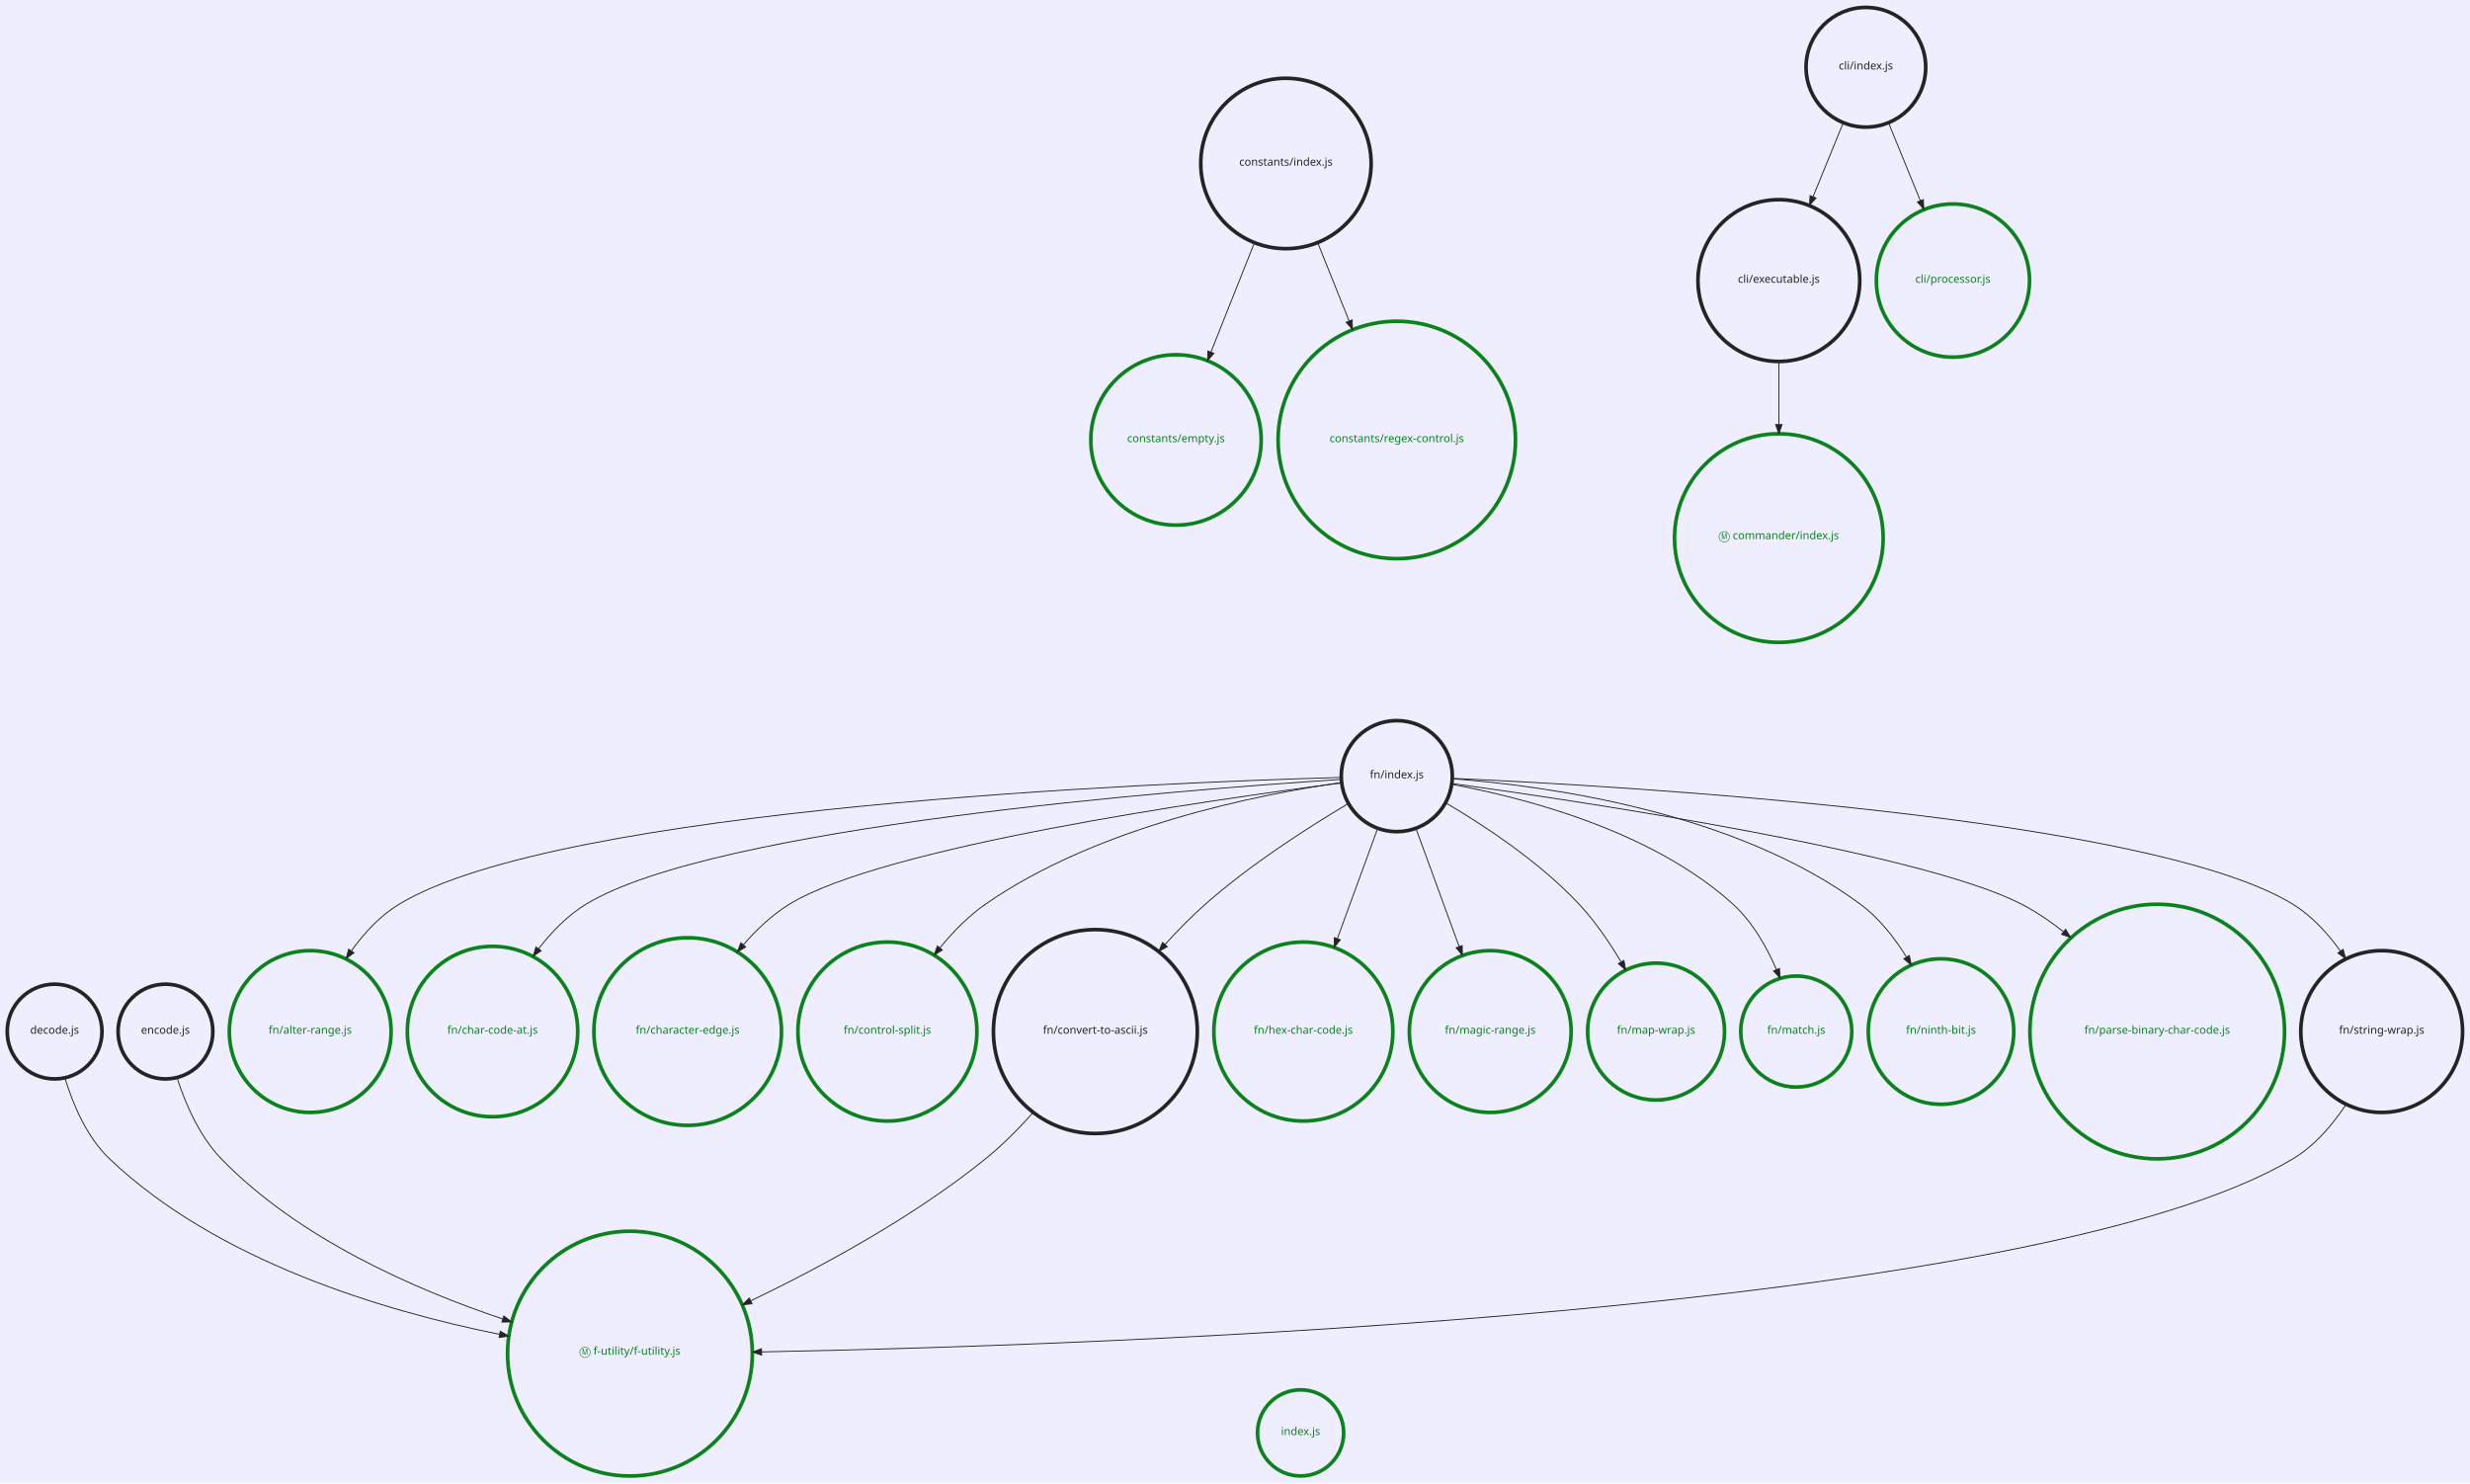
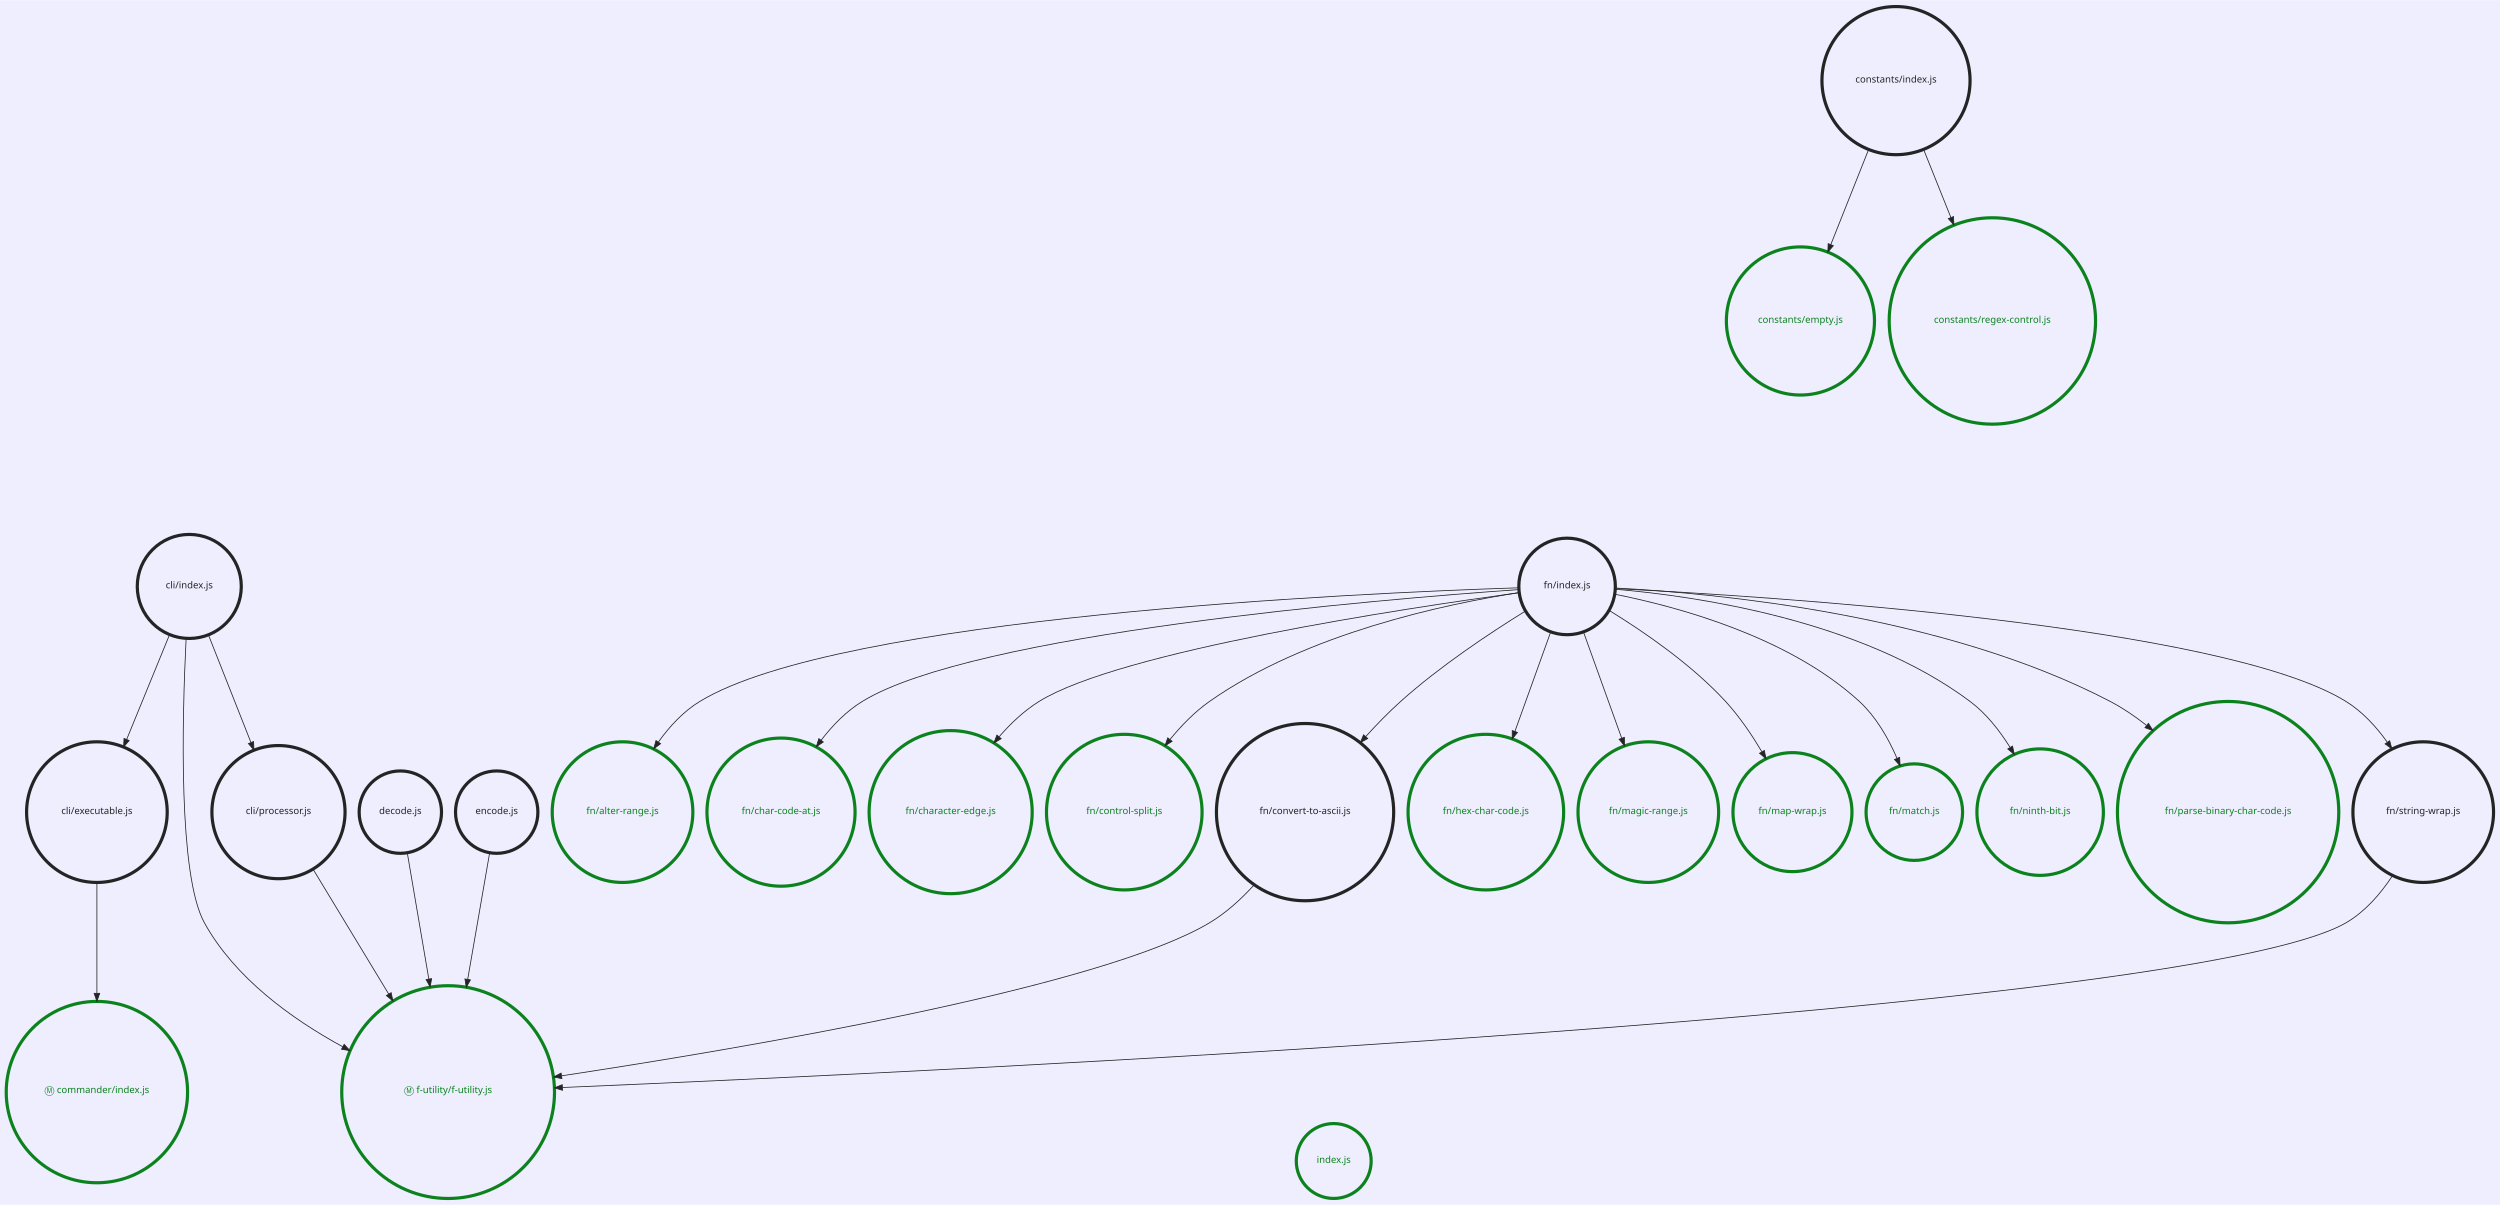
- <svg xmlns="http://www.w3.org/2000/svg" width="2696pt" height="1619pt" viewBox="0.00 0.00 2695.99 1618.93">
-   <g id="graph0" class="graph" transform="scale(1 1) rotate(0) translate(7.992 1610.942)">
-     <polygon fill="#eeeeff" stroke="transparent" points="-7.992,7.992 -7.992,-1610.942 2687.995,-1610.942 2687.995,7.992 -7.992,7.992" />
+ <svg xmlns="http://www.w3.org/2000/svg" width="3139pt" height="1513pt" viewBox="0.00 0.00 3139.06 1512.54">
+   <g id="graph0" class="graph" transform="scale(1 1) rotate(0) translate(7.992 1504.549)">
+     <polygon fill="#eeeeff" stroke="transparent" points="-7.992,7.992 -7.992,-1504.549 3131.064,-1504.549 3131.064,7.992 -7.992,7.992" />
    <g id="node1" class="node">
-       <ellipse fill="none" stroke="#242424" stroke-width="4" cx="1933.607" cy="-1304.748" rx="88.292" ry="88.292" />
-       <text text-anchor="middle" x="1933.607" y="-1302.349" font-family="Fira Code" font-size="12.00" fill="#242424">cli/executable.js</text>
+       <ellipse fill="none" stroke="#242424" stroke-width="4" cx="113.676" cy="-485.065" rx="88.292" ry="88.292" />
+       <text text-anchor="middle" x="113.676" y="-482.665" font-family="Fira Code" font-size="12.00" fill="#242424">cli/executable.js</text>
    </g>
    <g id="node2" class="node">
-       <ellipse fill="none" stroke="#0c821d" stroke-width="4" cx="1933.607" cy="-1023.676" rx="113.853" ry="113.853" />
-       <text text-anchor="middle" x="1933.607" y="-1022.476" font-family="Fira Code" font-size="12.00" fill="#0c821d">Ⓜ commander/index.js</text>
+       <ellipse fill="none" stroke="#0c821d" stroke-width="4" cx="113.676" cy="-133.542" rx="113.853" ry="113.853" />
+       <text text-anchor="middle" x="113.676" y="-132.342" font-family="Fira Code" font-size="12.00" fill="#0c821d">Ⓜ commander/index.js</text>
    </g>
    <g id="edge1" class="edge">
-       <path fill="none" stroke="#242424" d="M1933.607,-1216.201C1933.607,-1194.475 1933.607,-1170.819 1933.607,-1147.761" />
-       <polygon fill="#242424" stroke="#242424" points="1937.107,-1147.572 1933.607,-1137.572 1930.107,-1147.572 1937.107,-1147.572" />
+       <path fill="none" stroke="#242424" d="M113.676,-396.361C113.676,-354.383 113.676,-303.541 113.676,-257.803" />
+       <polygon fill="#242424" stroke="#242424" points="117.176,-257.52 113.676,-247.52 110.176,-257.52 117.176,-257.52" />
    </g>
    <g id="node3" class="node">
-       <ellipse fill="none" stroke="#242424" stroke-width="4" cx="2028.607" cy="-1537.547" rx="65.306" ry="65.306" />
-       <text text-anchor="middle" x="2028.607" y="-1535.147" font-family="Fira Code" font-size="12.00" fill="#242424">cli/index.js</text>
+       <ellipse fill="none" stroke="#242424" stroke-width="4" cx="229.676" cy="-768.449" rx="65.306" ry="65.306" />
+       <text text-anchor="middle" x="229.676" y="-766.049" font-family="Fira Code" font-size="12.00" fill="#242424">cli/index.js</text>
+     </g>
+     <g id="edge3" class="edge">
+       <path fill="none" stroke="#242424" d="M204.791,-707.656C189.131,-669.399 168.627,-619.308 151.036,-576.334" />
+       <polygon fill="#242424" stroke="#242424" points="154.241,-574.925 147.214,-566.996 147.763,-577.577 154.241,-574.925" />
+     </g>
+     <g id="node4" class="node">
+       <ellipse fill="none" stroke="#0c821d" stroke-width="4" cx="554.676" cy="-133.542" rx="133.584" ry="133.584" />
+       <text text-anchor="middle" x="554.676" y="-132.342" font-family="Fira Code" font-size="12.00" fill="#0c821d">Ⓜ f-utility/f-utility.js</text>
    </g>
    <g id="edge2" class="edge">
-       <path fill="none" stroke="#242424" d="M2003.895,-1476.99C1993.862,-1452.405 1982.053,-1423.465 1971.007,-1396.398" />
-       <polygon fill="#242424" stroke="#242424" points="1974.155,-1394.848 1967.136,-1386.912 1967.674,-1397.493 1974.155,-1394.848" />
-     </g>
-     <g id="node4" class="node">
-       <ellipse fill="none" stroke="#0c821d" stroke-width="4" cx="2123.607" cy="-1304.748" rx="83.595" ry="83.595" />
-       <text text-anchor="middle" x="2123.607" y="-1302.349" font-family="Fira Code" font-size="12.00" fill="#0c821d">cli/processor.js</text>
-     </g>
-     <g id="edge3" class="edge">
-       <path fill="none" stroke="#242424" d="M2053.319,-1476.99C2063.889,-1451.088 2076.432,-1420.351 2087.976,-1392.062" />
-       <polygon fill="#242424" stroke="#242424" points="2091.311,-1393.154 2091.849,-1382.573 2084.83,-1390.509 2091.311,-1393.154" />
+       <path fill="none" stroke="#242424" d="M225.7,-703.14C220.568,-600.154 215.823,-405.607 248.676,-346.084 286.812,-276.99 358.106,-225.477 422.288,-190.482" />
+       <polygon fill="#242424" stroke="#242424" points="424.133,-193.464 431.293,-185.654 420.825,-187.295 424.133,-193.464" />
    </g>
    <g id="node5" class="node">
-       <ellipse fill="none" stroke="#0c821d" stroke-width="4" cx="1275.607" cy="-1130.784" rx="92.99" ry="92.99" />
-       <text text-anchor="middle" x="1275.607" y="-1128.384" font-family="Fira Code" font-size="12.00" fill="#0c821d">constants/empty.js</text>
+       <ellipse fill="none" stroke="#242424" stroke-width="4" cx="341.676" cy="-485.065" rx="83.595" ry="83.595" />
+       <text text-anchor="middle" x="341.676" y="-482.665" font-family="Fira Code" font-size="12.00" fill="#242424">cli/processor.js</text>
+     </g>
+     <g id="edge4" class="edge">
+       <path fill="none" stroke="#242424" d="M253.841,-707.308C269.387,-667.971 289.836,-616.231 307.091,-572.572" />
+       <polygon fill="#242424" stroke="#242424" points="310.414,-573.687 310.835,-563.1 303.904,-571.114 310.414,-573.687" />
+     </g>
+     <g id="edge5" class="edge">
+       <path fill="none" stroke="#242424" d="M385.294,-413.081C412.561,-368.081 448.395,-308.942 480.079,-256.653" />
+       <polygon fill="#242424" stroke="#242424" points="483.141,-258.354 485.33,-247.987 477.154,-254.726 483.141,-258.354" />
    </g>
    <g id="node6" class="node">
-       <ellipse fill="none" stroke="#242424" stroke-width="4" cx="1395.607" cy="-1432.562" rx="92.99" ry="92.99" />
-       <text text-anchor="middle" x="1395.607" y="-1430.162" font-family="Fira Code" font-size="12.00" fill="#242424">constants/index.js</text>
-     </g>
-     <g id="edge4" class="edge">
-       <path fill="none" stroke="#242424" d="M1361.22,-1346.085C1346.407,-1308.834 1329.031,-1265.136 1313.818,-1226.877" />
-       <polygon fill="#242424" stroke="#242424" points="1316.947,-1225.273 1309.999,-1217.274 1310.442,-1227.86 1316.947,-1225.273" />
+       <ellipse fill="none" stroke="#0c821d" stroke-width="4" cx="2252.676" cy="-1101.784" rx="92.99" ry="92.99" />
+       <text text-anchor="middle" x="2252.676" y="-1099.384" font-family="Fira Code" font-size="12.00" fill="#0c821d">constants/empty.js</text>
    </g>
    <g id="node7" class="node">
-       <ellipse fill="none" stroke="#0c821d" stroke-width="4" cx="1516.607" cy="-1130.784" rx="129.568" ry="129.568" />
-       <text text-anchor="middle" x="1516.607" y="-1128.384" font-family="Fira Code" font-size="12.00" fill="#0c821d">constants/regex-control.js</text>
+       <ellipse fill="none" stroke="#242424" stroke-width="4" cx="2372.676" cy="-1403.562" rx="92.99" ry="92.99" />
+       <text text-anchor="middle" x="2372.676" y="-1401.162" font-family="Fira Code" font-size="12.00" fill="#242424">constants/index.js</text>
    </g>
-     <g id="edge5" class="edge">
-       <path fill="none" stroke="#242424" d="M1430.281,-1346.085C1440.962,-1319.446 1452.965,-1289.51 1464.547,-1260.623" />
-       <polygon fill="#242424" stroke="#242424" points="1467.817,-1261.871 1468.29,-1251.287 1461.32,-1259.266 1467.817,-1261.871" />
+     <g id="edge6" class="edge">
+       <path fill="none" stroke="#242424" d="M2338.289,-1317.085C2323.477,-1279.834 2306.1,-1236.136 2290.887,-1197.877" />
+       <polygon fill="#242424" stroke="#242424" points="2294.016,-1196.273 2287.068,-1188.274 2287.511,-1198.86 2294.016,-1196.273" />
    </g>
    <g id="node8" class="node">
-       <ellipse fill="none" stroke="#242424" stroke-width="4" cx="51.607" cy="-485.065" rx="51.714" ry="51.714" />
-       <text text-anchor="middle" x="51.607" y="-482.665" font-family="Fira Code" font-size="12.00" fill="#242424">decode.js</text>
+       <ellipse fill="none" stroke="#0c821d" stroke-width="4" cx="2493.676" cy="-1101.784" rx="129.568" ry="129.568" />
+       <text text-anchor="middle" x="2493.676" y="-1099.384" font-family="Fira Code" font-size="12.00" fill="#0c821d">constants/regex-control.js</text>
+     </g>
+     <g id="edge7" class="edge">
+       <path fill="none" stroke="#242424" d="M2407.35,-1317.085C2418.031,-1290.446 2430.034,-1260.51 2441.616,-1231.623" />
+       <polygon fill="#242424" stroke="#242424" points="2444.887,-1232.871 2445.36,-1222.287 2438.389,-1230.266 2444.887,-1232.871" />
    </g>
    <g id="node9" class="node">
-       <ellipse fill="none" stroke="#0c821d" stroke-width="4" cx="679.607" cy="-133.542" rx="133.584" ry="133.584" />
-       <text text-anchor="middle" x="679.607" y="-132.342" font-family="Fira Code" font-size="12.00" fill="#0c821d">Ⓜ f-utility/f-utility.js</text>
+       <ellipse fill="none" stroke="#242424" stroke-width="4" cx="494.676" cy="-485.065" rx="51.714" ry="51.714" />
+       <text text-anchor="middle" x="494.676" y="-482.665" font-family="Fira Code" font-size="12.00" fill="#242424">decode.js</text>
    </g>
-     <g id="edge6" class="edge">
-       <path fill="none" stroke="#242424" d="M62.816,-434.657C71.656,-405.382 86.763,-369.728 111.607,-346.084 229.121,-234.245 410.933,-180.039 537.077,-154.603" />
-       <polygon fill="#242424" stroke="#242424" points="538.07,-157.975 547.201,-152.6 536.711,-151.108 538.07,-157.975" />
+     <g id="edge8" class="edge">
+       <path fill="none" stroke="#242424" d="M503.401,-433.95C510.499,-392.365 520.87,-331.601 530.432,-275.584" />
+       <polygon fill="#242424" stroke="#242424" points="533.912,-275.997 532.144,-265.551 527.011,-274.819 533.912,-275.997" />
    </g>
    <g id="node10" class="node">
-       <ellipse fill="none" stroke="#242424" stroke-width="4" cx="172.607" cy="-485.065" rx="51.714" ry="51.714" />
-       <text text-anchor="middle" x="172.607" y="-482.665" font-family="Fira Code" font-size="12.00" fill="#242424">encode.js</text>
+       <ellipse fill="none" stroke="#242424" stroke-width="4" cx="615.676" cy="-485.065" rx="51.714" ry="51.714" />
+       <text text-anchor="middle" x="615.676" y="-482.665" font-family="Fira Code" font-size="12.00" fill="#242424">encode.js</text>
    </g>
-     <g id="edge7" class="edge">
-       <path fill="none" stroke="#242424" d="M185.173,-434.744C194.525,-405.863 209.856,-370.586 233.607,-346.084 317.599,-259.437 443.976,-203.833 540.784,-171.322" />
-       <polygon fill="#242424" stroke="#242424" points="541.962,-174.619 550.353,-168.151 539.76,-167.974 541.962,-174.619" />
+     <g id="edge9" class="edge">
+       <path fill="none" stroke="#242424" d="M606.806,-433.95C599.574,-392.276 589,-331.338 579.262,-275.221" />
+       <polygon fill="#242424" stroke="#242424" points="582.676,-274.425 577.518,-265.171 575.779,-275.622 582.676,-274.425" />
    </g>
    <g id="node11" class="node">
-       <ellipse fill="none" stroke="#0c821d" stroke-width="4" cx="330.607" cy="-485.065" rx="88.292" ry="88.292" />
-       <text text-anchor="middle" x="330.607" y="-482.665" font-family="Fira Code" font-size="12.00" fill="#0c821d">fn/alter-range.js</text>
+       <ellipse fill="none" stroke="#0c821d" stroke-width="4" cx="773.676" cy="-485.065" rx="88.292" ry="88.292" />
+       <text text-anchor="middle" x="773.676" y="-482.665" font-family="Fira Code" font-size="12.00" fill="#0c821d">fn/alter-range.js</text>
    </g>
    <g id="node12" class="node">
-       <ellipse fill="none" stroke="#0c821d" stroke-width="4" cx="529.607" cy="-485.065" rx="92.99" ry="92.99" />
-       <text text-anchor="middle" x="529.607" y="-482.665" font-family="Fira Code" font-size="12.00" fill="#0c821d">fn/char-code-at.js</text>
+       <ellipse fill="none" stroke="#0c821d" stroke-width="4" cx="972.676" cy="-485.065" rx="92.99" ry="92.99" />
+       <text text-anchor="middle" x="972.676" y="-482.665" font-family="Fira Code" font-size="12.00" fill="#0c821d">fn/char-code-at.js</text>
    </g>
    <g id="node13" class="node">
-       <ellipse fill="none" stroke="#0c821d" stroke-width="4" cx="742.607" cy="-485.065" rx="102.384" ry="102.384" />
-       <text text-anchor="middle" x="742.607" y="-482.665" font-family="Fira Code" font-size="12.00" fill="#0c821d">fn/character-edge.js</text>
+       <ellipse fill="none" stroke="#0c821d" stroke-width="4" cx="1185.676" cy="-485.065" rx="102.384" ry="102.384" />
+       <text text-anchor="middle" x="1185.676" y="-482.665" font-family="Fira Code" font-size="12.00" fill="#0c821d">fn/character-edge.js</text>
    </g>
    <g id="node14" class="node">
-       <ellipse fill="none" stroke="#0c821d" stroke-width="4" cx="960.607" cy="-485.065" rx="97.687" ry="97.687" />
-       <text text-anchor="middle" x="960.607" y="-482.665" font-family="Fira Code" font-size="12.00" fill="#0c821d">fn/control-split.js</text>
+       <ellipse fill="none" stroke="#0c821d" stroke-width="4" cx="1403.676" cy="-485.065" rx="97.687" ry="97.687" />
+       <text text-anchor="middle" x="1403.676" y="-482.665" font-family="Fira Code" font-size="12.00" fill="#0c821d">fn/control-split.js</text>
    </g>
    <g id="node15" class="node">
-       <ellipse fill="none" stroke="#242424" stroke-width="4" cx="1187.607" cy="-485.065" rx="111.279" ry="111.279" />
-       <text text-anchor="middle" x="1187.607" y="-482.665" font-family="Fira Code" font-size="12.00" fill="#242424">fn/convert-to-ascii.js</text>
+       <ellipse fill="none" stroke="#242424" stroke-width="4" cx="1630.676" cy="-485.065" rx="111.279" ry="111.279" />
+       <text text-anchor="middle" x="1630.676" y="-482.665" font-family="Fira Code" font-size="12.00" fill="#242424">fn/convert-to-ascii.js</text>
    </g>
-     <g id="edge8" class="edge">
-       <path fill="none" stroke="#242424" d="M1119.707,-396.696C1103.718,-378.784 1085.952,-360.914 1067.607,-346.084 989.692,-283.096 890.437,-229.114 811.821,-191.314" />
-       <polygon fill="#242424" stroke="#242424" points="812.871,-187.937 802.339,-186.785 809.854,-194.253 812.871,-187.937" />
+     <g id="edge10" class="edge">
+       <path fill="none" stroke="#242424" d="M1566.644,-393.633C1550.247,-375.583 1531.336,-358.43 1510.676,-346.084 1374.506,-264.707 928.915,-189.037 697.332,-153.991" />
+       <polygon fill="#242424" stroke="#242424" points="697.557,-150.486 687.147,-152.455 696.514,-157.407 697.557,-150.486" />
    </g>
    <g id="node16" class="node">
-       <ellipse fill="none" stroke="#0c821d" stroke-width="4" cx="1414.607" cy="-485.065" rx="97.687" ry="97.687" />
-       <text text-anchor="middle" x="1414.607" y="-482.665" font-family="Fira Code" font-size="12.00" fill="#0c821d">fn/hex-char-code.js</text>
+       <ellipse fill="none" stroke="#0c821d" stroke-width="4" cx="1857.676" cy="-485.065" rx="97.687" ry="97.687" />
+       <text text-anchor="middle" x="1857.676" y="-482.665" font-family="Fira Code" font-size="12.00" fill="#0c821d">fn/hex-char-code.js</text>
    </g>
    <g id="node17" class="node">
-       <ellipse fill="none" stroke="#242424" stroke-width="4" cx="1516.607" cy="-763.85" rx="60.609" ry="60.609" />
-       <text text-anchor="middle" x="1516.607" y="-761.45" font-family="Fira Code" font-size="12.00" fill="#242424">fn/index.js</text>
-     </g>
-     <g id="edge9" class="edge">
-       <path fill="none" stroke="#242424" d="M1455.597,-762.42C1252.616,-756.688 602.979,-730.261 427.607,-624.046 407.016,-611.575 389.68,-592.881 375.62,-573.215" />
-       <polygon fill="#242424" stroke="#242424" points="378.345,-571 369.795,-564.742 372.576,-574.965 378.345,-571" />
-     </g>
-     <g id="edge10" class="edge">
-       <path fill="none" stroke="#242424" d="M1455.61,-760.223C1279.07,-748.802 771.338,-709.174 631.607,-624.046 611.591,-611.852 594.275,-594.112 579.882,-575.361" />
-       <polygon fill="#242424" stroke="#242424" points="582.658,-573.228 573.893,-567.276 577.033,-577.395 582.658,-573.228" />
+       <ellipse fill="none" stroke="#242424" stroke-width="4" cx="1959.676" cy="-768.449" rx="60.609" ry="60.609" />
+       <text text-anchor="middle" x="1959.676" y="-766.049" font-family="Fira Code" font-size="12.00" fill="#242424">fn/index.js</text>
    </g>
    <g id="edge11" class="edge">
-       <path fill="none" stroke="#242424" d="M1456.191,-756.41C1312.588,-737.895 955.252,-686.693 853.607,-624.046 834.914,-612.525 818.041,-596.681 803.42,-579.804" />
-       <polygon fill="#242424" stroke="#242424" points="805.971,-577.4 796.862,-571.99 800.609,-581.9 805.971,-577.4" />
+       <path fill="none" stroke="#242424" d="M1898.657,-766.736C1695.645,-760.07 1045.922,-730.683 870.676,-624.046 850.111,-611.533 832.784,-592.823 818.725,-573.155" />
+       <polygon fill="#242424" stroke="#242424" points="821.45,-570.94 812.9,-564.683 815.682,-574.906 821.45,-570.94" />
    </g>
    <g id="edge12" class="edge">
-       <path fill="none" stroke="#242424" d="M1455.935,-756.79C1364.56,-743.701 1189.378,-708.841 1067.607,-624.046 1049.187,-611.219 1032.504,-594.257 1018.084,-576.604" />
-       <polygon fill="#242424" stroke="#242424" points="1020.577,-574.115 1011.62,-568.456 1015.093,-578.466 1020.577,-574.115" />
+       <path fill="none" stroke="#242424" d="M1898.984,-764.498C1722.706,-752.109 1214.388,-709.648 1074.676,-624.046 1054.691,-611.801 1037.387,-594.042 1022.996,-575.288" />
+       <polygon fill="#242424" stroke="#242424" points="1025.772,-573.155 1017.007,-567.203 1020.147,-577.322 1025.772,-573.155" />
    </g>
    <g id="edge13" class="edge">
-       <path fill="none" stroke="#242424" d="M1463.572,-733.841C1419.562,-707.695 1356.497,-667.278 1307.607,-624.046 1292.523,-610.708 1277.577,-595.49 1263.62,-580.134" />
-       <polygon fill="#242424" stroke="#242424" points="1266.135,-577.696 1256.851,-572.591 1260.925,-582.371 1266.135,-577.696" />
+       <path fill="none" stroke="#242424" d="M1899.252,-760.554C1755.631,-740.963 1398.257,-687.12 1296.676,-624.046 1278.021,-612.463 1261.166,-596.591 1246.549,-579.708" />
+       <polygon fill="#242424" stroke="#242424" points="1249.1,-577.303 1239.992,-571.891 1243.737,-581.802 1249.1,-577.303" />
    </g>
    <g id="edge14" class="edge">
-       <path fill="none" stroke="#242424" d="M1495.596,-706.424C1482.962,-671.894 1466.521,-626.955 1451.755,-586.598" />
-       <polygon fill="#242424" stroke="#242424" points="1454.962,-585.177 1448.239,-576.988 1448.388,-587.582 1454.962,-585.177" />
+       <path fill="none" stroke="#242424" d="M1898.995,-760.659C1807.607,-746.494 1632.409,-709.659 1510.676,-624.046 1492.316,-611.134 1475.658,-594.135 1461.244,-576.473" />
+       <polygon fill="#242424" stroke="#242424" points="1463.737,-573.985 1454.781,-568.324 1458.253,-578.334 1463.737,-573.985" />
+     </g>
+     <g id="edge15" class="edge">
+       <path fill="none" stroke="#242424" d="M1907.172,-737.41C1863.197,-710.221 1799.903,-668.241 1750.676,-624.046 1735.693,-610.595 1720.798,-595.32 1706.86,-579.941" />
+       <polygon fill="#242424" stroke="#242424" points="1709.377,-577.505 1700.099,-572.39 1704.162,-582.175 1709.377,-577.505" />
+     </g>
+     <g id="edge16" class="edge">
+       <path fill="none" stroke="#242424" d="M1939.035,-711.102C1926.155,-675.317 1909.212,-628.246 1894.124,-586.328" />
+       <polygon fill="#242424" stroke="#242424" points="1897.415,-585.136 1890.735,-576.913 1890.829,-587.507 1897.415,-585.136" />
    </g>
    <g id="node18" class="node">
-       <ellipse fill="none" stroke="#0c821d" stroke-width="4" cx="1618.607" cy="-485.065" rx="88.292" ry="88.292" />
-       <text text-anchor="middle" x="1618.607" y="-482.665" font-family="Fira Code" font-size="12.00" fill="#0c821d">fn/magic-range.js</text>
+       <ellipse fill="none" stroke="#0c821d" stroke-width="4" cx="2061.676" cy="-485.065" rx="88.292" ry="88.292" />
+       <text text-anchor="middle" x="2061.676" y="-482.665" font-family="Fira Code" font-size="12.00" fill="#0c821d">fn/magic-range.js</text>
    </g>
-     <g id="edge15" class="edge">
-       <path fill="none" stroke="#242424" d="M1537.618,-706.424C1551.172,-669.377 1569.11,-620.349 1584.659,-577.853" />
-       <polygon fill="#242424" stroke="#242424" points="1587.993,-578.924 1588.142,-568.331 1581.419,-576.519 1587.993,-578.924" />
+     <g id="edge17" class="edge">
+       <path fill="none" stroke="#242424" d="M1980.317,-711.102C1994.065,-672.906 2012.441,-621.853 2028.25,-577.932" />
+       <polygon fill="#242424" stroke="#242424" points="2031.592,-578.981 2031.686,-568.387 2025.006,-576.61 2031.592,-578.981" />
    </g>
    <g id="node19" class="node">
-       <ellipse fill="none" stroke="#0c821d" stroke-width="4" cx="1799.607" cy="-485.065" rx="74.701" ry="74.701" />
-       <text text-anchor="middle" x="1799.607" y="-482.665" font-family="Fira Code" font-size="12.00" fill="#0c821d">fn/map-wrap.js</text>
+       <ellipse fill="none" stroke="#0c821d" stroke-width="4" cx="2242.676" cy="-485.065" rx="74.701" ry="74.701" />
+       <text text-anchor="middle" x="2242.676" y="-482.665" font-family="Fira Code" font-size="12.00" fill="#0c821d">fn/map-wrap.js</text>
    </g>
-     <g id="edge16" class="edge">
-       <path fill="none" stroke="#242424" d="M1570.209,-734.588C1613.117,-709.315 1672.966,-669.726 1715.607,-624.046 1732.938,-605.48 1748.474,-582.769 1761.332,-561.131" />
-       <polygon fill="#242424" stroke="#242424" points="1764.488,-562.665 1766.492,-552.262 1758.438,-559.145 1764.488,-562.665" />
+     <g id="edge18" class="edge">
+       <path fill="none" stroke="#242424" d="M2012.783,-738.131C2055.686,-711.829 2115.777,-670.713 2158.676,-624.046 2175.865,-605.347 2191.359,-582.598 2204.221,-560.964" />
+       <polygon fill="#242424" stroke="#242424" points="2207.376,-562.502 2209.386,-552.1 2201.328,-558.979 2207.376,-562.502" />
    </g>
    <g id="node20" class="node">
-       <ellipse fill="none" stroke="#0c821d" stroke-width="4" cx="1952.607" cy="-485.065" rx="60.609" ry="60.609" />
-       <text text-anchor="middle" x="1952.607" y="-482.665" font-family="Fira Code" font-size="12.00" fill="#0c821d">fn/match.js</text>
+       <ellipse fill="none" stroke="#0c821d" stroke-width="4" cx="2395.676" cy="-485.065" rx="60.609" ry="60.609" />
+       <text text-anchor="middle" x="2395.676" y="-482.665" font-family="Fira Code" font-size="12.00" fill="#0c821d">fn/match.js</text>
    </g>
-     <g id="edge17" class="edge">
-       <path fill="none" stroke="#242424" d="M1577.044,-754.802C1656.195,-740.12 1795.251,-704.234 1883.607,-624.046 1904.656,-604.943 1920.076,-577.975 1930.931,-552.872" />
-       <polygon fill="#242424" stroke="#242424" points="1934.276,-553.941 1934.87,-543.362 1927.809,-551.262 1934.276,-553.941" />
+     <g id="edge19" class="edge">
+       <path fill="none" stroke="#242424" d="M2019.794,-758.625C2098.909,-742.897 2238.261,-705.171 2326.676,-624.046 2347.621,-604.828 2363.023,-577.841 2373.892,-552.753" />
+       <polygon fill="#242424" stroke="#242424" points="2377.235,-553.829 2377.838,-543.252 2370.77,-551.145 2377.235,-553.829" />
    </g>
    <g id="node21" class="node">
-       <ellipse fill="none" stroke="#0c821d" stroke-width="4" cx="2110.607" cy="-485.065" rx="79.398" ry="79.398" />
-       <text text-anchor="middle" x="2110.607" y="-482.665" font-family="Fira Code" font-size="12.00" fill="#0c821d">fn/ninth-bit.js</text>
+       <ellipse fill="none" stroke="#0c821d" stroke-width="4" cx="2553.676" cy="-485.065" rx="79.398" ry="79.398" />
+       <text text-anchor="middle" x="2553.676" y="-482.665" font-family="Fira Code" font-size="12.00" fill="#0c821d">fn/ninth-bit.js</text>
    </g>
-     <g id="edge18" class="edge">
-       <path fill="none" stroke="#242424" d="M1577.64,-760.946C1679.364,-753.284 1885.881,-725.41 2022.607,-624.046 2042.871,-609.023 2059.628,-587.821 2072.886,-566.492" />
-       <polygon fill="#242424" stroke="#242424" points="2076.026,-568.062 2078.166,-557.685 2070.022,-564.462 2076.026,-568.062" />
+     <g id="edge20" class="edge">
+       <path fill="none" stroke="#242424" d="M2020.732,-764.897C2122.49,-756.172 2329.056,-726.226 2465.676,-624.046 2485.877,-608.938 2502.615,-587.709 2515.873,-566.383" />
+       <polygon fill="#242424" stroke="#242424" points="2519.012,-567.954 2521.156,-557.578 2513.01,-564.352 2519.012,-567.954" />
    </g>
    <g id="node22" class="node">
-       <ellipse fill="none" stroke="#0c821d" stroke-width="4" cx="2346.607" cy="-485.065" rx="138.962" ry="138.962" />
-       <text text-anchor="middle" x="2346.607" y="-482.665" font-family="Fira Code" font-size="12.00" fill="#0c821d">fn/parse-binary-char-code.js</text>
+       <ellipse fill="none" stroke="#0c821d" stroke-width="4" cx="2789.676" cy="-485.065" rx="138.962" ry="138.962" />
+       <text text-anchor="middle" x="2789.676" y="-482.665" font-family="Fira Code" font-size="12.00" fill="#0c821d">fn/parse-binary-char-code.js</text>
    </g>
-     <g id="edge19" class="edge">
-       <path fill="none" stroke="#242424" d="M1577.114,-755.762C1722.865,-735.596 2089.416,-680.627 2198.607,-624.046 2214.45,-615.836 2229.815,-605.439 2244.272,-594.039" />
-       <polygon fill="#242424" stroke="#242424" points="2246.64,-596.625 2252.206,-587.611 2242.233,-591.186 2246.64,-596.625" />
+     <g id="edge21" class="edge">
+       <path fill="none" stroke="#242424" d="M2020.803,-766.419C2144.809,-760.035 2431.949,-733.584 2641.676,-624.046 2657.493,-615.785 2672.842,-605.356 2687.289,-593.94" />
+       <polygon fill="#242424" stroke="#242424" points="2689.661,-596.523 2695.22,-587.504 2685.25,-591.088 2689.661,-596.523" />
    </g>
    <g id="node23" class="node">
-       <ellipse fill="none" stroke="#242424" stroke-width="4" cx="2591.607" cy="-485.065" rx="88.292" ry="88.292" />
-       <text text-anchor="middle" x="2591.607" y="-482.665" font-family="Fira Code" font-size="12.00" fill="#242424">fn/string-wrap.js</text>
+       <ellipse fill="none" stroke="#242424" stroke-width="4" cx="3034.676" cy="-485.065" rx="88.292" ry="88.292" />
+       <text text-anchor="middle" x="3034.676" y="-482.665" font-family="Fira Code" font-size="12.00" fill="#242424">fn/string-wrap.js</text>
    </g>
-     <g id="edge20" class="edge">
-       <path fill="none" stroke="#242424" d="M1577.614,-761.416C1766.648,-752.916 2339.227,-719.679 2494.607,-624.046 2515.108,-611.428 2532.412,-592.681 2546.469,-573.01" />
-       <polygon fill="#242424" stroke="#242424" points="2549.512,-574.762 2552.295,-564.539 2543.744,-570.796 2549.512,-574.762" />
+     <g id="edge22" class="edge">
+       <path fill="none" stroke="#242424" d="M2020.693,-765.702C2209.756,-756.234 2782.413,-720.101 2937.676,-624.046 2958.148,-611.381 2975.442,-592.617 2989.498,-572.945" />
+       <polygon fill="#242424" stroke="#242424" points="2992.541,-574.697 2995.324,-564.474 2986.773,-570.73 2992.541,-574.697" />
    </g>
-     <g id="edge21" class="edge">
-       <path fill="none" stroke="#242424" d="M2552.754,-405.594C2537.728,-382.79 2518.344,-360.281 2494.607,-346.084 2212.987,-177.65 1201.366,-142.644 823.407,-135.411" />
-       <polygon fill="#242424" stroke="#242424" points="823.294,-131.908 813.23,-135.22 823.162,-138.907 823.294,-131.908" />
+     <g id="edge23" class="edge">
+       <path fill="none" stroke="#242424" d="M2996.056,-405.198C2981.042,-382.374 2961.607,-359.952 2937.676,-346.084 2743.816,-233.743 1183.811,-159.784 698.34,-139.315" />
+       <polygon fill="#242424" stroke="#242424" points="698.258,-135.808 688.12,-138.885 697.964,-142.802 698.258,-135.808" />
    </g>
    <g id="node24" class="node">
-       <ellipse fill="none" stroke="#0c821d" stroke-width="4" cx="1411.607" cy="-47.008" rx="47.017" ry="47.017" />
-       <text text-anchor="middle" x="1411.607" y="-44.608" font-family="Fira Code" font-size="12.00" fill="#0c821d">index.js</text>
+       <ellipse fill="none" stroke="#0c821d" stroke-width="4" cx="1666.676" cy="-47.008" rx="47.017" ry="47.017" />
+       <text text-anchor="middle" x="1666.676" y="-44.608" font-family="Fira Code" font-size="12.00" fill="#0c821d">index.js</text>
    </g>
  </g>
</svg>
